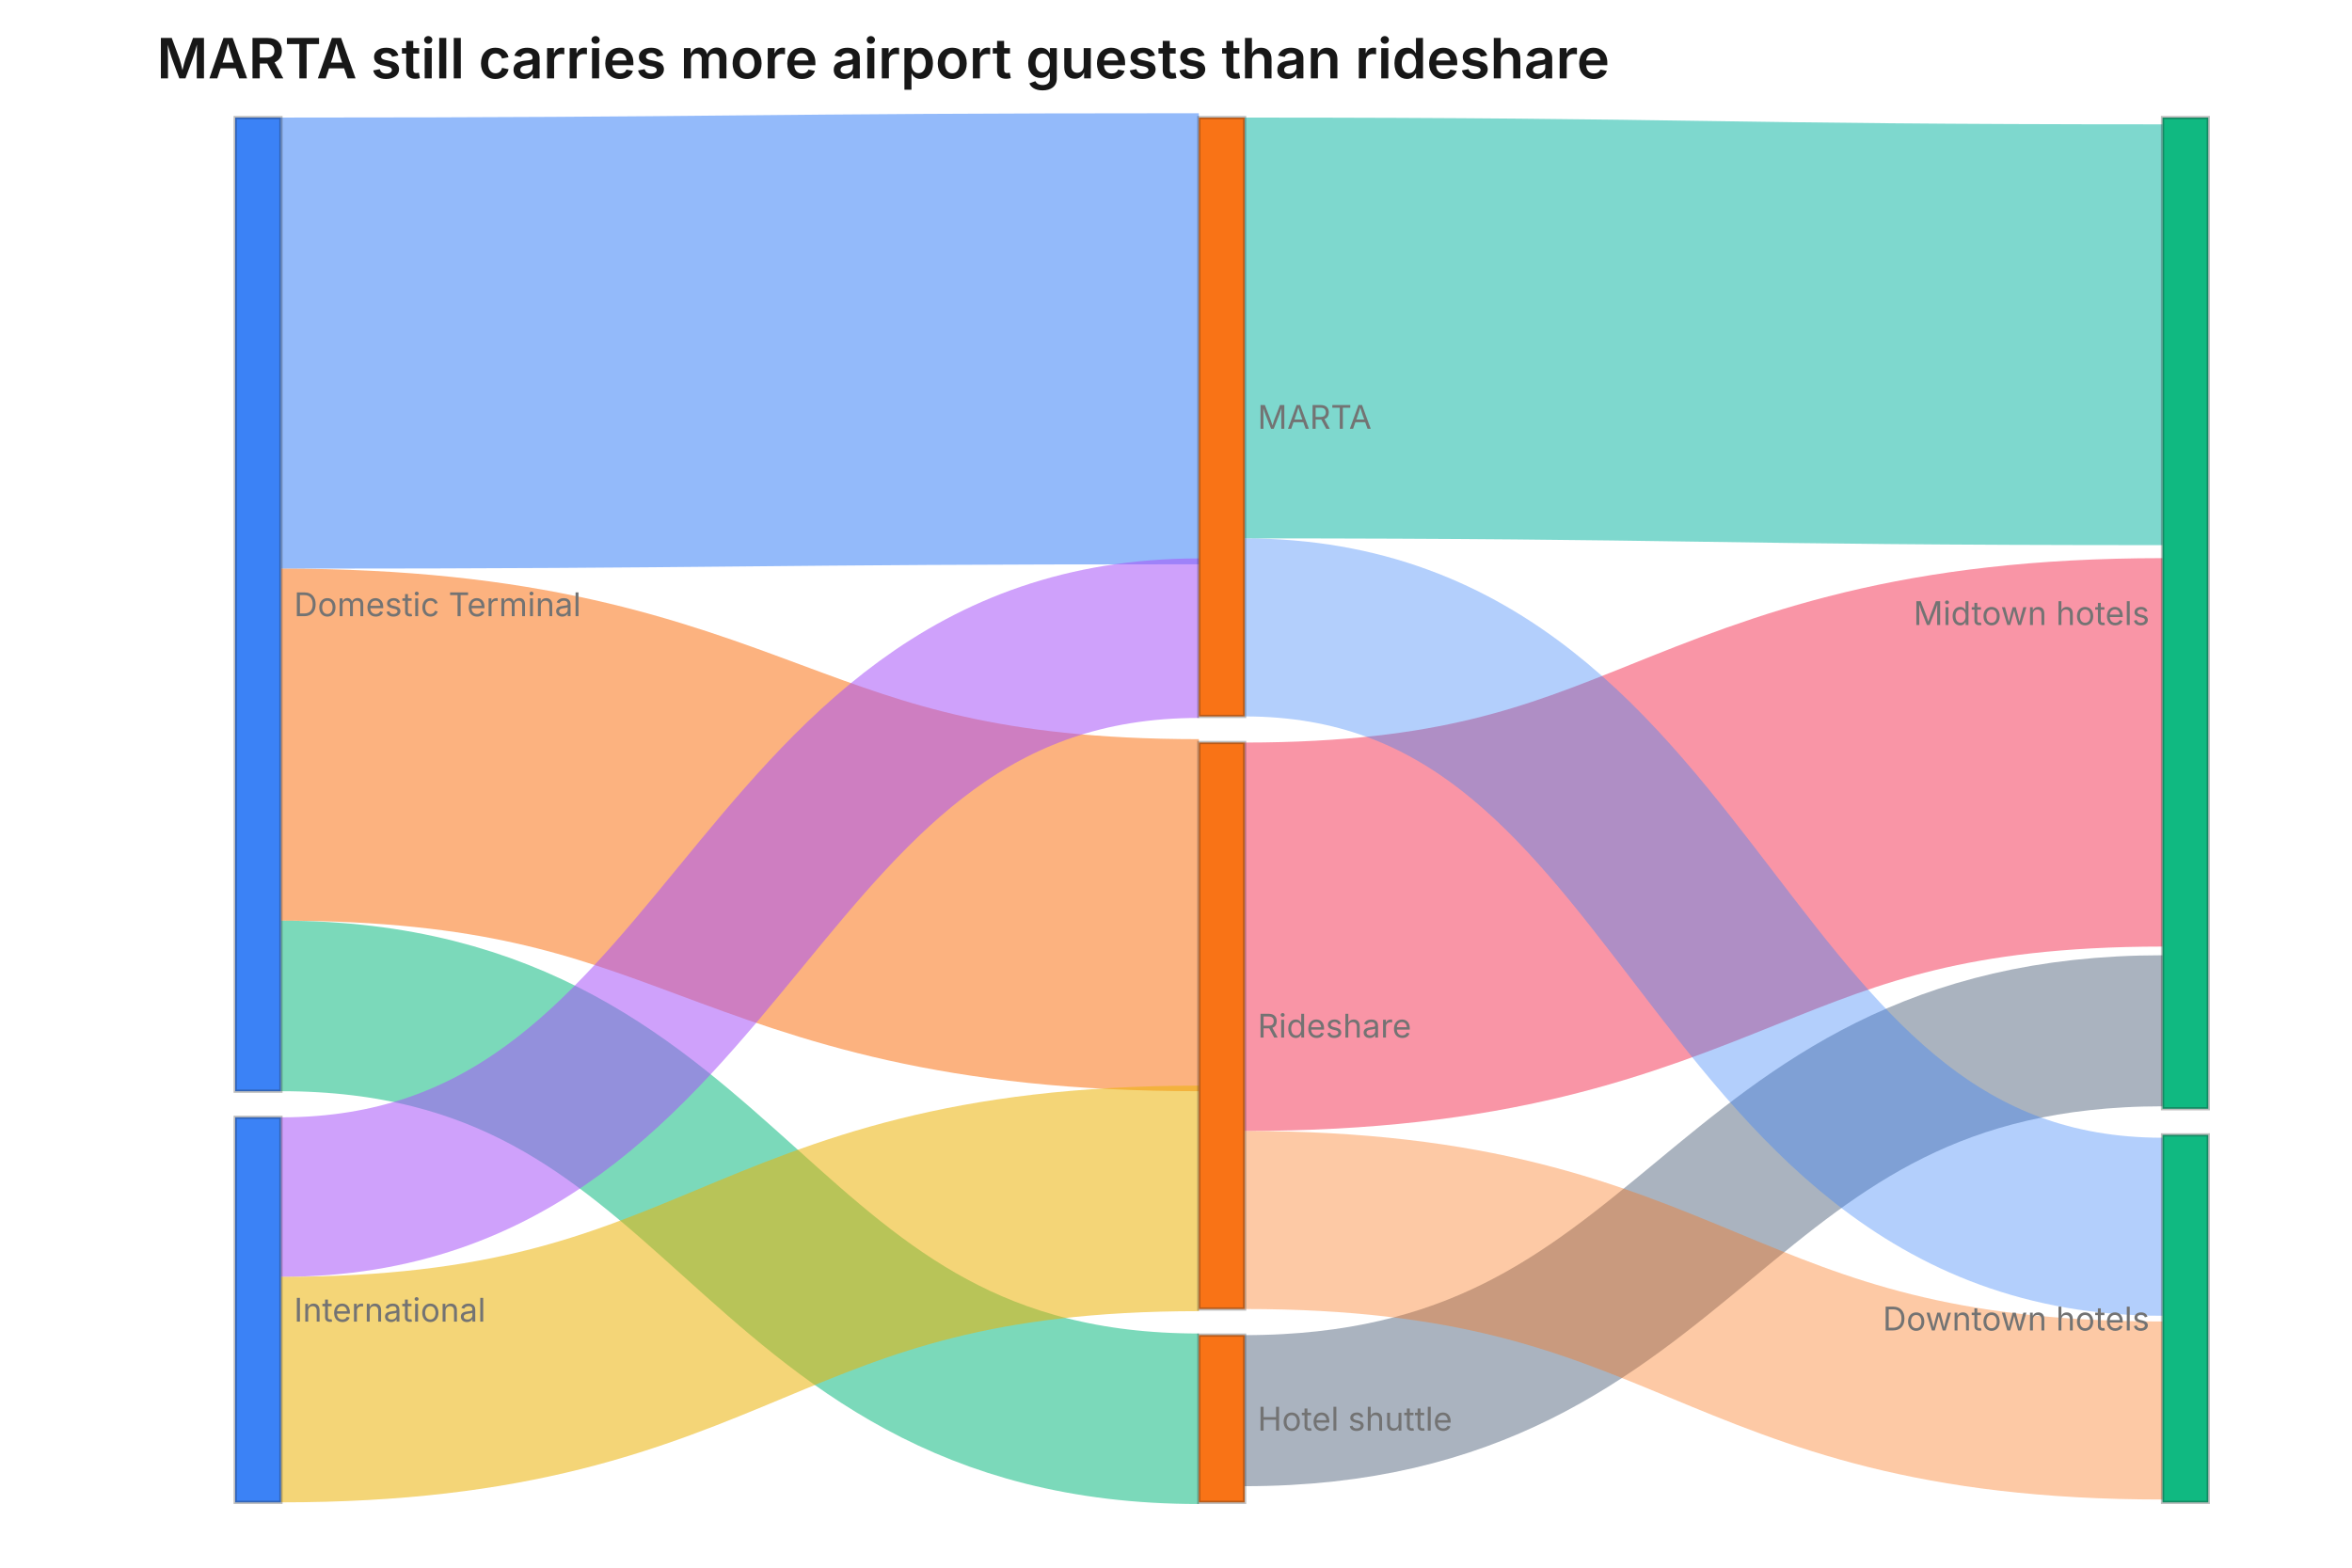
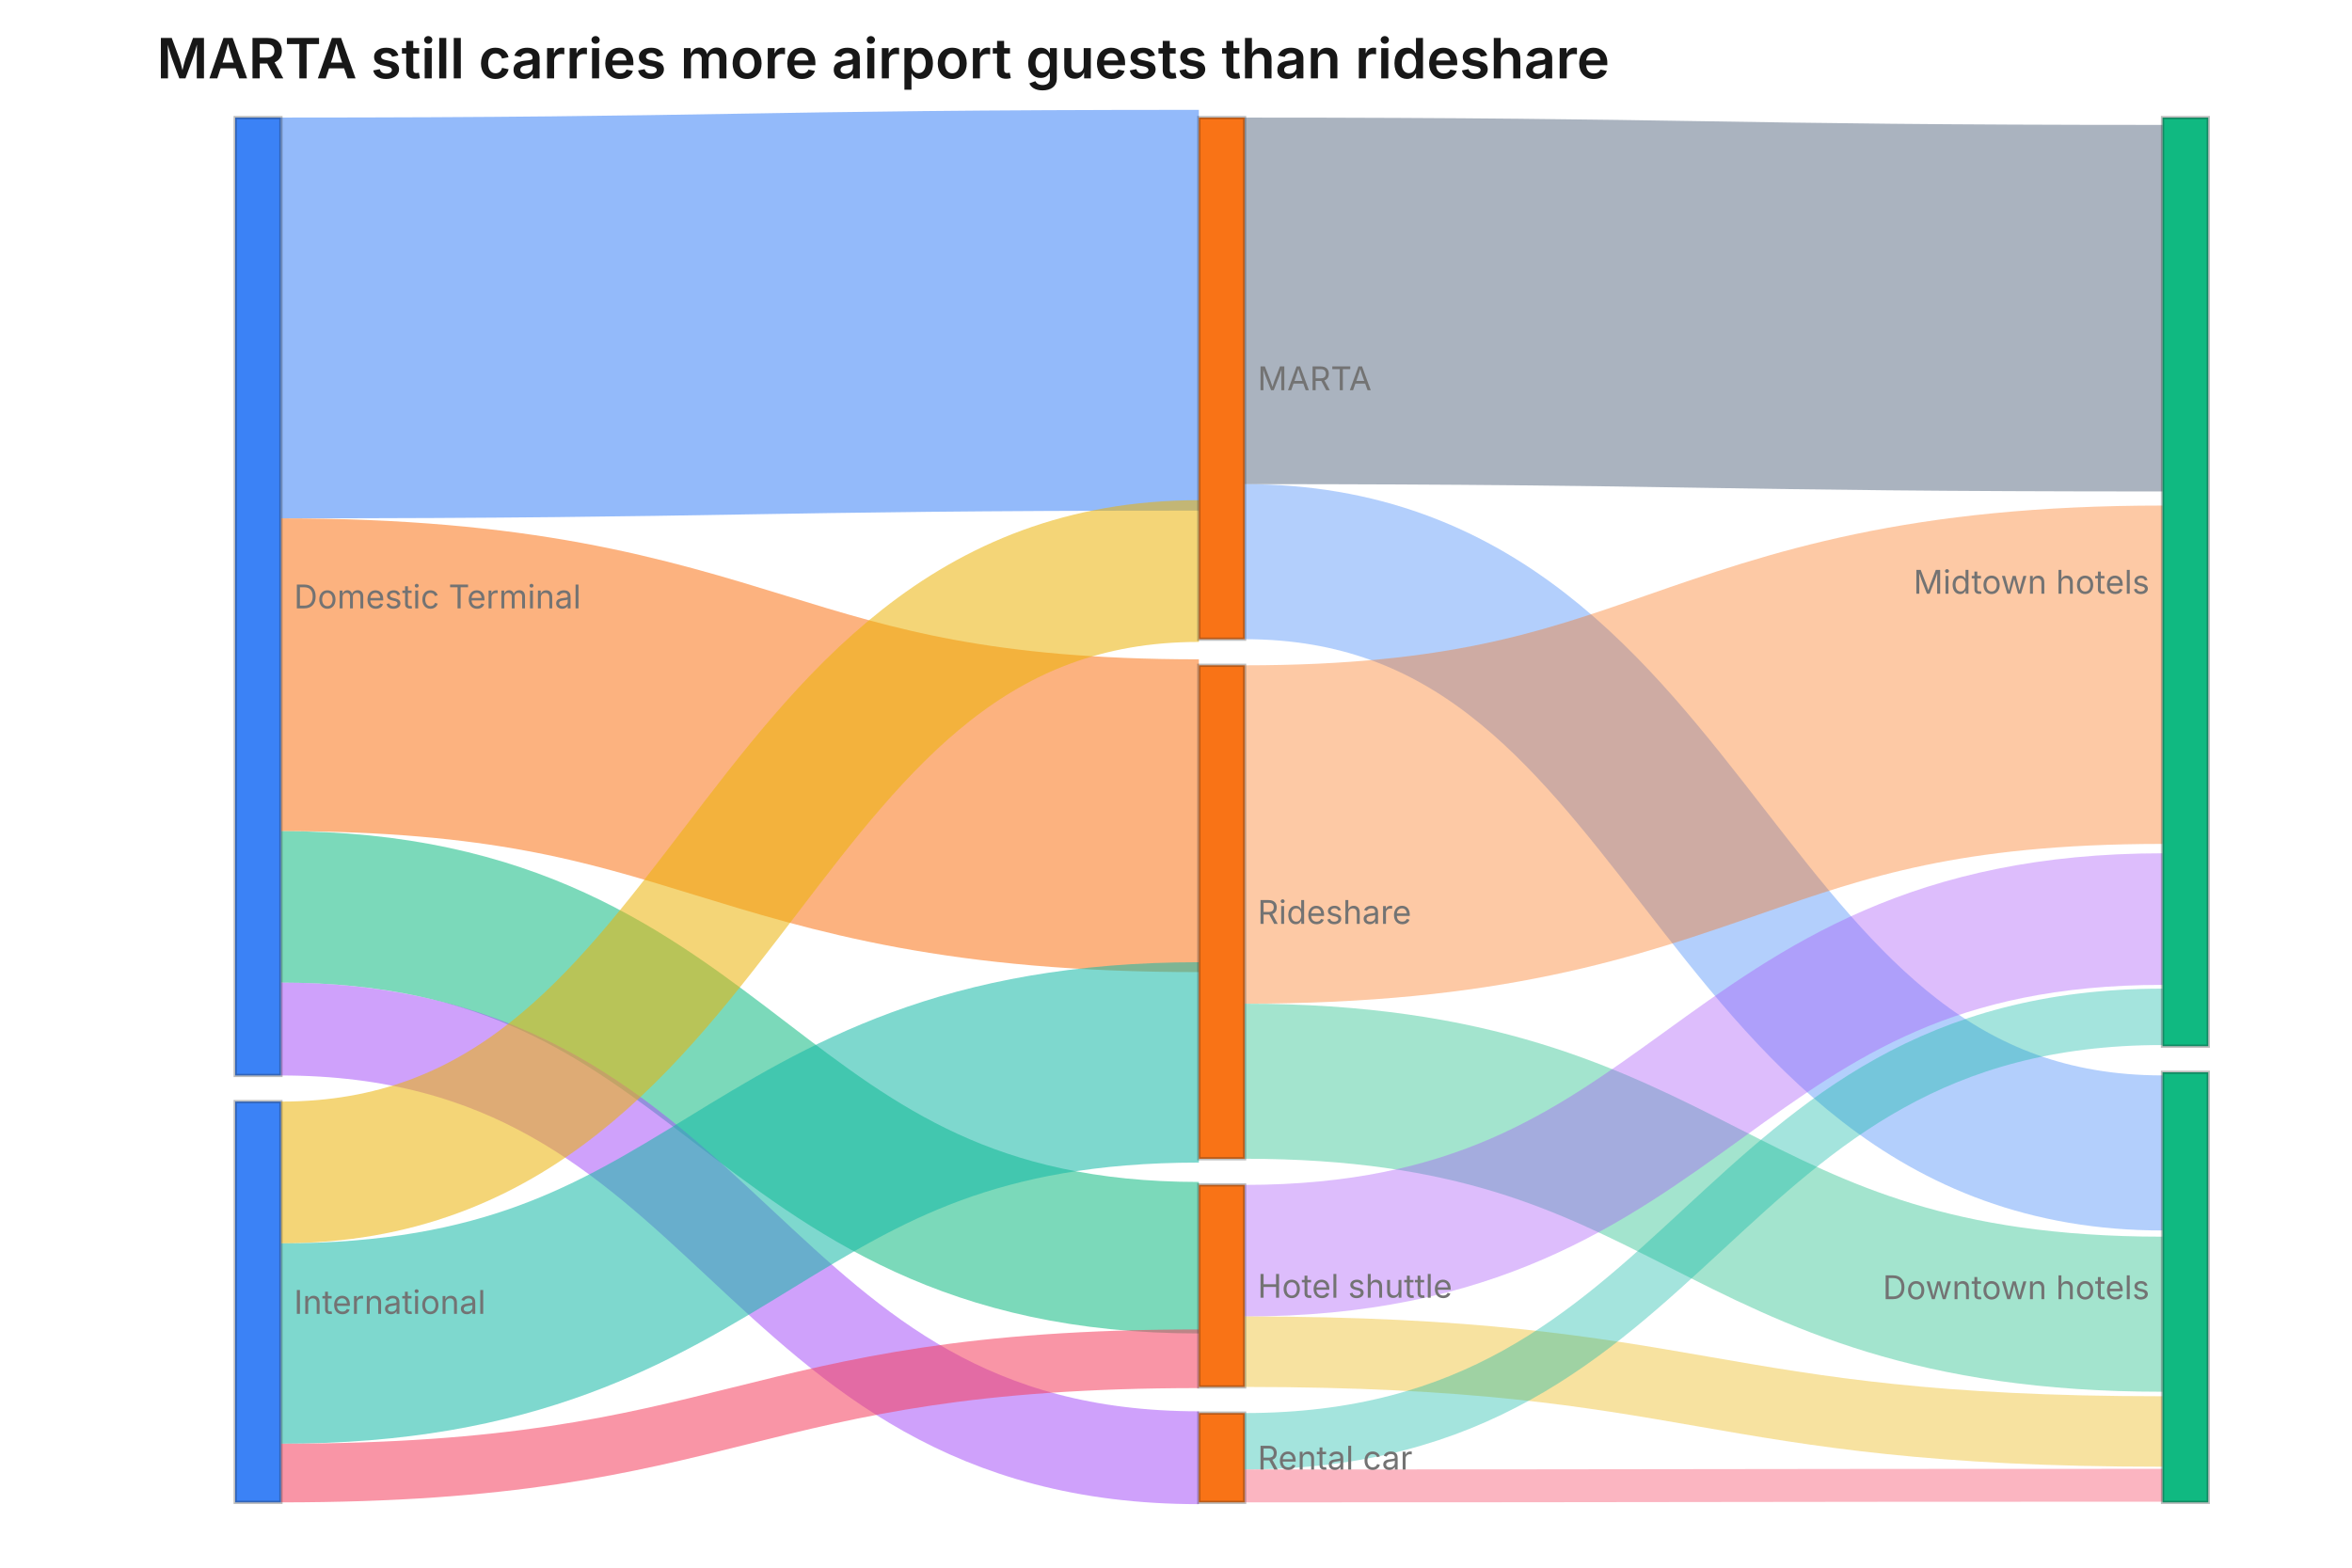
- <svg xmlns="http://www.w3.org/2000/svg" width="720" height="480" viewBox="0 0 720 480" role="img" aria-label="sankey chart: MARTA still carries more airport guests than rideshare, 10 rows, series to" aria-labelledby="mv-8ae1d3ba263782af-title" aria-describedby="mv-8ae1d3ba263782af-desc" data-markvis="2" data-chart-type="sankey" data-id="mv-8ae1d3ba263782af" font-family="ui-sans-serif, system-ui, -apple-system, &quot;Segoe UI&quot;, sans-serif" font-size="12">
+ <svg xmlns="http://www.w3.org/2000/svg" width="720" height="480" viewBox="0 0 720 480" role="img" aria-label="sankey chart: MARTA still carries more airport guests than rideshare, 15 rows, series to" aria-labelledby="mv-fcd552894cfd5cf1-title" aria-describedby="mv-fcd552894cfd5cf1-desc" data-markvis="2" data-chart-type="sankey" data-id="mv-fcd552894cfd5cf1" font-family="ui-sans-serif, system-ui, -apple-system, &quot;Segoe UI&quot;, sans-serif" font-size="12">
  <text x="48" y="24" text-anchor="start" font-size="17" font-weight="600" fill="#171717">MARTA still carries more airport guests than rideshare</text>
  <g data-sankey-links="1">
-     <path d="M86 105.05 C226.5 105.05, 226.5 103.72, 367 103.72" fill="none" stroke="#3B82F6" stroke-opacity="0.55" stroke-width="138.11" data-source="Domestic Terminal" data-target="MARTA" data-y="820" />
-     <path d="M86 228 C226.5 228, 226.5 280.21, 367 280.21" fill="none" stroke="#F97316" stroke-opacity="0.55" stroke-width="107.79" data-source="Domestic Terminal" data-target="Rideshare" data-y="640" />
-     <path d="M86 308 C226.5 308, 226.5 434.4, 367 434.4" fill="none" stroke="#10B981" stroke-opacity="0.55" stroke-width="52.21" data-source="Domestic Terminal" data-target="Hotel shuttle" data-y="310" />
-     <path d="M86 366.53 C226.5 366.53, 226.5 195.4, 367 195.4" fill="none" stroke="#A855F7" stroke-opacity="0.55" stroke-width="48.84" data-source="International" data-target="MARTA" data-y="290" />
-     <path d="M86 425.47 C226.5 425.47, 226.5 366.93, 367 366.93" fill="none" stroke="#EAB308" stroke-opacity="0.55" stroke-width="69.05" data-source="International" data-target="Rideshare" data-y="410" />
-     <path d="M381 100.42 C521.5 100.42, 521.5 102.49, 662 102.49" fill="none" stroke="#14B8A6" stroke-opacity="0.55" stroke-width="128.84" data-source="MARTA" data-target="Midtown hotels" data-y="780" />
-     <path d="M381 286.82 C521.5 286.82, 521.5 230.36, 662 230.36" fill="none" stroke="#F43F5E" stroke-opacity="0.55" stroke-width="118.93" data-source="Rideshare" data-target="Midtown hotels" data-y="720" />
-     <path d="M381 431.92 C521.5 431.92, 521.5 315.61, 662 315.61" fill="none" stroke="#64748B" stroke-opacity="0.55" stroke-width="46.25" data-source="Hotel shuttle" data-target="Midtown hotels" data-y="280" />
-     <path d="M381 192.1 C521.5 192.1, 521.5 375.61, 662 375.61" fill="none" stroke="#3B82F6" stroke-opacity="0.385" stroke-width="54.51" data-source="MARTA" data-target="Downtown hotels" data-y="330" />
-     <path d="M381 373.54 C521.5 373.54, 521.5 431.87, 662 431.87" fill="none" stroke="#F97316" stroke-opacity="0.385" stroke-width="54.51" data-source="Rideshare" data-target="Downtown hotels" data-y="330" />
+     <path d="M86 97.35 C226.5 97.35, 226.5 94.99, 367 94.99" fill="none" stroke="#3B82F6" stroke-opacity="0.55" stroke-width="122.71" data-source="Domestic Terminal" data-target="MARTA" data-y="820" />
+     <path d="M86 206.59 C226.5 206.59, 226.5 249.76, 367 249.76" fill="none" stroke="#F97316" stroke-opacity="0.55" stroke-width="95.77" data-source="Domestic Terminal" data-target="Rideshare" data-y="640" />
+     <path d="M86 277.67 C226.5 277.67, 226.5 385.09, 367 385.09" fill="none" stroke="#10B981" stroke-opacity="0.55" stroke-width="46.39" data-source="Domestic Terminal" data-target="Hotel shuttle" data-y="310" />
+     <path d="M86 315.08 C226.5 315.08, 226.5 446.33, 367 446.33" fill="none" stroke="#A855F7" stroke-opacity="0.55" stroke-width="28.43" data-source="Domestic Terminal" data-target="Rental car" data-y="190" />
+     <path d="M86 358.99 C226.5 358.99, 226.5 174.85, 367 174.85" fill="none" stroke="#EAB308" stroke-opacity="0.55" stroke-width="43.4" data-source="International" data-target="MARTA" data-y="290" />
+     <path d="M86 411.37 C226.5 411.37, 226.5 325.29, 367 325.29" fill="none" stroke="#14B8A6" stroke-opacity="0.55" stroke-width="61.35" data-source="International" data-target="Rideshare" data-y="410" />
+     <path d="M86 451.02 C226.5 451.02, 226.5 416.03, 367 416.03" fill="none" stroke="#F43F5E" stroke-opacity="0.55" stroke-width="17.96" data-source="International" data-target="Hotel shuttle" data-y="120" />
+     <path d="M381 92.12 C521.5 92.12, 521.5 94.36, 662 94.36" fill="none" stroke="#64748B" stroke-opacity="0.55" stroke-width="112.23" data-source="MARTA" data-target="Midtown hotels" data-y="780" />
+     <path d="M381 171.97 C521.5 171.97, 521.5 353.01, 662 353.01" fill="none" stroke="#3B82F6" stroke-opacity="0.385" stroke-width="47.48" data-source="MARTA" data-target="Downtown hotels" data-y="330" />
+     <path d="M381 255.51 C521.5 255.51, 521.5 206.59, 662 206.59" fill="none" stroke="#F97316" stroke-opacity="0.385" stroke-width="103.6" data-source="Rideshare" data-target="Midtown hotels" data-y="720" />
+     <path d="M381 331.05 C521.5 331.05, 521.5 402.39, 662 402.39" fill="none" stroke="#10B981" stroke-opacity="0.385" stroke-width="47.48" data-source="Rideshare" data-target="Downtown hotels" data-y="330" />
+     <path d="M381 382.94 C521.5 382.94, 521.5 281.41, 662 281.41" fill="none" stroke="#A855F7" stroke-opacity="0.385" stroke-width="40.29" data-source="Hotel shuttle" data-target="Midtown hotels" data-y="280" />
+     <path d="M381 413.87 C521.5 413.87, 521.5 438.3, 662 438.3" fill="none" stroke="#EAB308" stroke-opacity="0.385" stroke-width="21.58" data-source="Hotel shuttle" data-target="Downtown hotels" data-y="150" />
+     <path d="M381 441.29 C521.5 441.29, 521.5 311.34, 662 311.34" fill="none" stroke="#14B8A6" stroke-opacity="0.385" stroke-width="17.27" data-source="Rental car" data-target="Midtown hotels" data-y="120" />
+     <path d="M381 454.96 C521.5 454.96, 521.5 454.76, 662 454.76" fill="none" stroke="#F43F5E" stroke-opacity="0.385" stroke-width="10.07" data-source="Rental car" data-target="Downtown hotels" data-y="70" />
  </g>
  <g data-sankey-nodes="1">
-     <rect x="72" y="36" width="14" height="298.11" fill="#3B82F6" stroke="#171717" stroke-opacity="0.28" stroke-width="1" data-node="Domestic Terminal" data-y="1,770" />
-     <rect x="367" y="36" width="14" height="183.35" fill="#F97316" stroke="#171717" stroke-opacity="0.28" stroke-width="1" data-node="MARTA" data-y="1,110" />
-     <rect x="367" y="227.35" width="14" height="173.44" fill="#F97316" stroke="#171717" stroke-opacity="0.28" stroke-width="1" data-node="Rideshare" data-y="1,050" />
-     <rect x="367" y="408.79" width="14" height="51.21" fill="#F97316" stroke="#171717" stroke-opacity="0.28" stroke-width="1" data-node="Hotel shuttle" data-y="310" />
-     <rect x="72" y="342.11" width="14" height="117.89" fill="#3B82F6" stroke="#171717" stroke-opacity="0.28" stroke-width="1" data-node="International" data-y="700" />
-     <rect x="662" y="36" width="14" height="303.48" fill="#10B981" stroke="#171717" stroke-opacity="0.28" stroke-width="1" data-node="Midtown hotels" data-y="1,780" />
-     <rect x="662" y="347.48" width="14" height="112.52" fill="#10B981" stroke="#171717" stroke-opacity="0.28" stroke-width="1" data-node="Downtown hotels" data-y="660" />
+     <rect x="72" y="36" width="14" height="293.29" fill="#3B82F6" stroke="#171717" stroke-opacity="0.28" stroke-width="1" data-node="Domestic Terminal" data-y="1,960" />
+     <rect x="367" y="36" width="14" height="159.71" fill="#F97316" stroke="#171717" stroke-opacity="0.28" stroke-width="1" data-node="MARTA" data-y="1,110" />
+     <rect x="367" y="203.71" width="14" height="151.08" fill="#F97316" stroke="#171717" stroke-opacity="0.28" stroke-width="1" data-node="Rideshare" data-y="1,050" />
+     <rect x="367" y="362.79" width="14" height="61.87" fill="#F97316" stroke="#171717" stroke-opacity="0.28" stroke-width="1" data-node="Hotel shuttle" data-y="430" />
+     <rect x="367" y="432.66" width="14" height="27.34" fill="#F97316" stroke="#171717" stroke-opacity="0.28" stroke-width="1" data-node="Rental car" data-y="190" />
+     <rect x="72" y="337.29" width="14" height="122.71" fill="#3B82F6" stroke="#171717" stroke-opacity="0.28" stroke-width="1" data-node="International" data-y="820" />
+     <rect x="662" y="36" width="14" height="284.32" fill="#10B981" stroke="#171717" stroke-opacity="0.28" stroke-width="1" data-node="Midtown hotels" data-y="1,900" />
+     <rect x="662" y="328.32" width="14" height="131.68" fill="#10B981" stroke="#171717" stroke-opacity="0.28" stroke-width="1" data-node="Downtown hotels" data-y="880" />
  </g>
  <g fill="#737373" font-size="10" font-weight="400">
-     <text x="90" y="185.05" text-anchor="start" dominant-baseline="middle" data-node-label="Domestic Terminal">Domestic Terminal</text>
-     <text x="385" y="127.68" text-anchor="start" dominant-baseline="middle" data-node-label="MARTA">MARTA</text>
-     <text x="385" y="314.07" text-anchor="start" dominant-baseline="middle" data-node-label="Rideshare">Rideshare</text>
-     <text x="385" y="434.4" text-anchor="start" dominant-baseline="middle" data-node-label="Hotel shuttle">Hotel shuttle</text>
-     <text x="90" y="401.05" text-anchor="start" dominant-baseline="middle" data-node-label="International">International</text>
-     <text x="658" y="187.74" text-anchor="end" dominant-baseline="middle" data-node-label="Midtown hotels">Midtown hotels</text>
-     <text x="658" y="403.74" text-anchor="end" dominant-baseline="middle" data-node-label="Downtown hotels">Downtown hotels</text>
+     <text x="90" y="182.65" text-anchor="start" dominant-baseline="middle" data-node-label="Domestic Terminal">Domestic Terminal</text>
+     <text x="385" y="115.86" text-anchor="start" dominant-baseline="middle" data-node-label="MARTA">MARTA</text>
+     <text x="385" y="279.25" text-anchor="start" dominant-baseline="middle" data-node-label="Rideshare">Rideshare</text>
+     <text x="385" y="393.73" text-anchor="start" dominant-baseline="middle" data-node-label="Hotel shuttle">Hotel shuttle</text>
+     <text x="385" y="446.33" text-anchor="start" dominant-baseline="middle" data-node-label="Rental car">Rental car</text>
+     <text x="90" y="398.65" text-anchor="start" dominant-baseline="middle" data-node-label="International">International</text>
+     <text x="658" y="178.16" text-anchor="end" dominant-baseline="middle" data-node-label="Midtown hotels">Midtown hotels</text>
+     <text x="658" y="394.16" text-anchor="end" dominant-baseline="middle" data-node-label="Downtown hotels">Downtown hotels</text>
  </g>
</svg>
